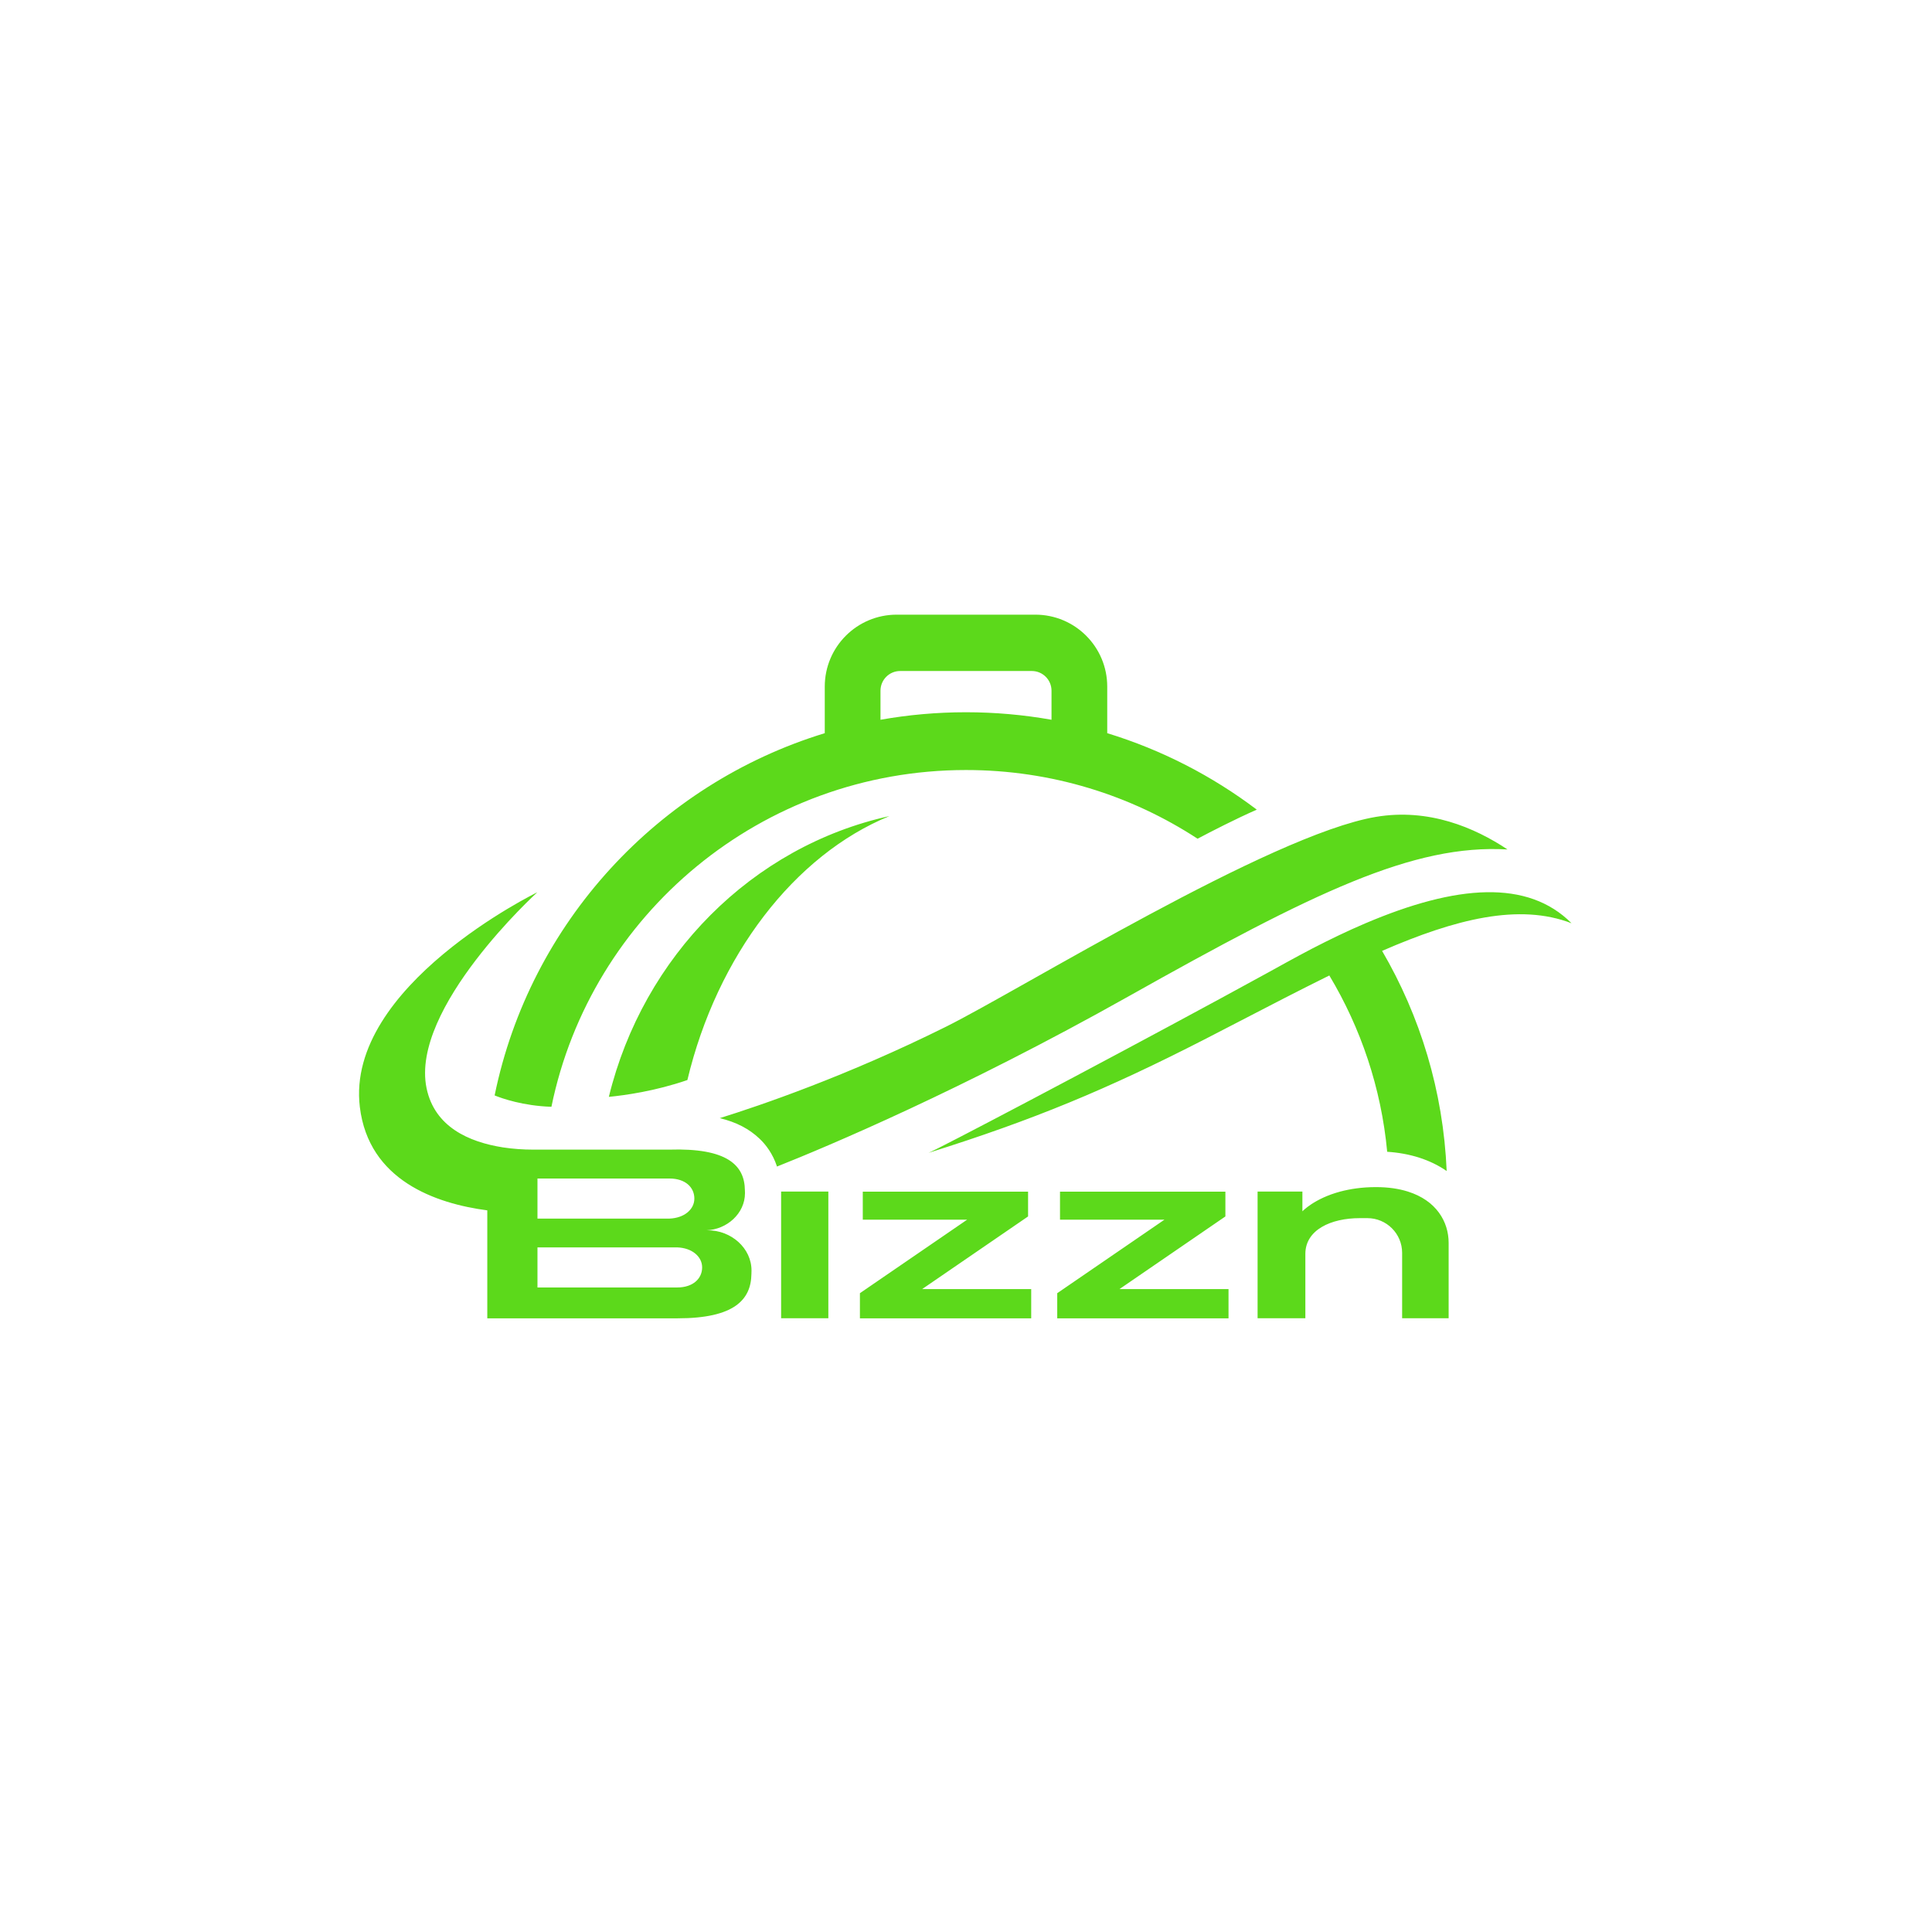
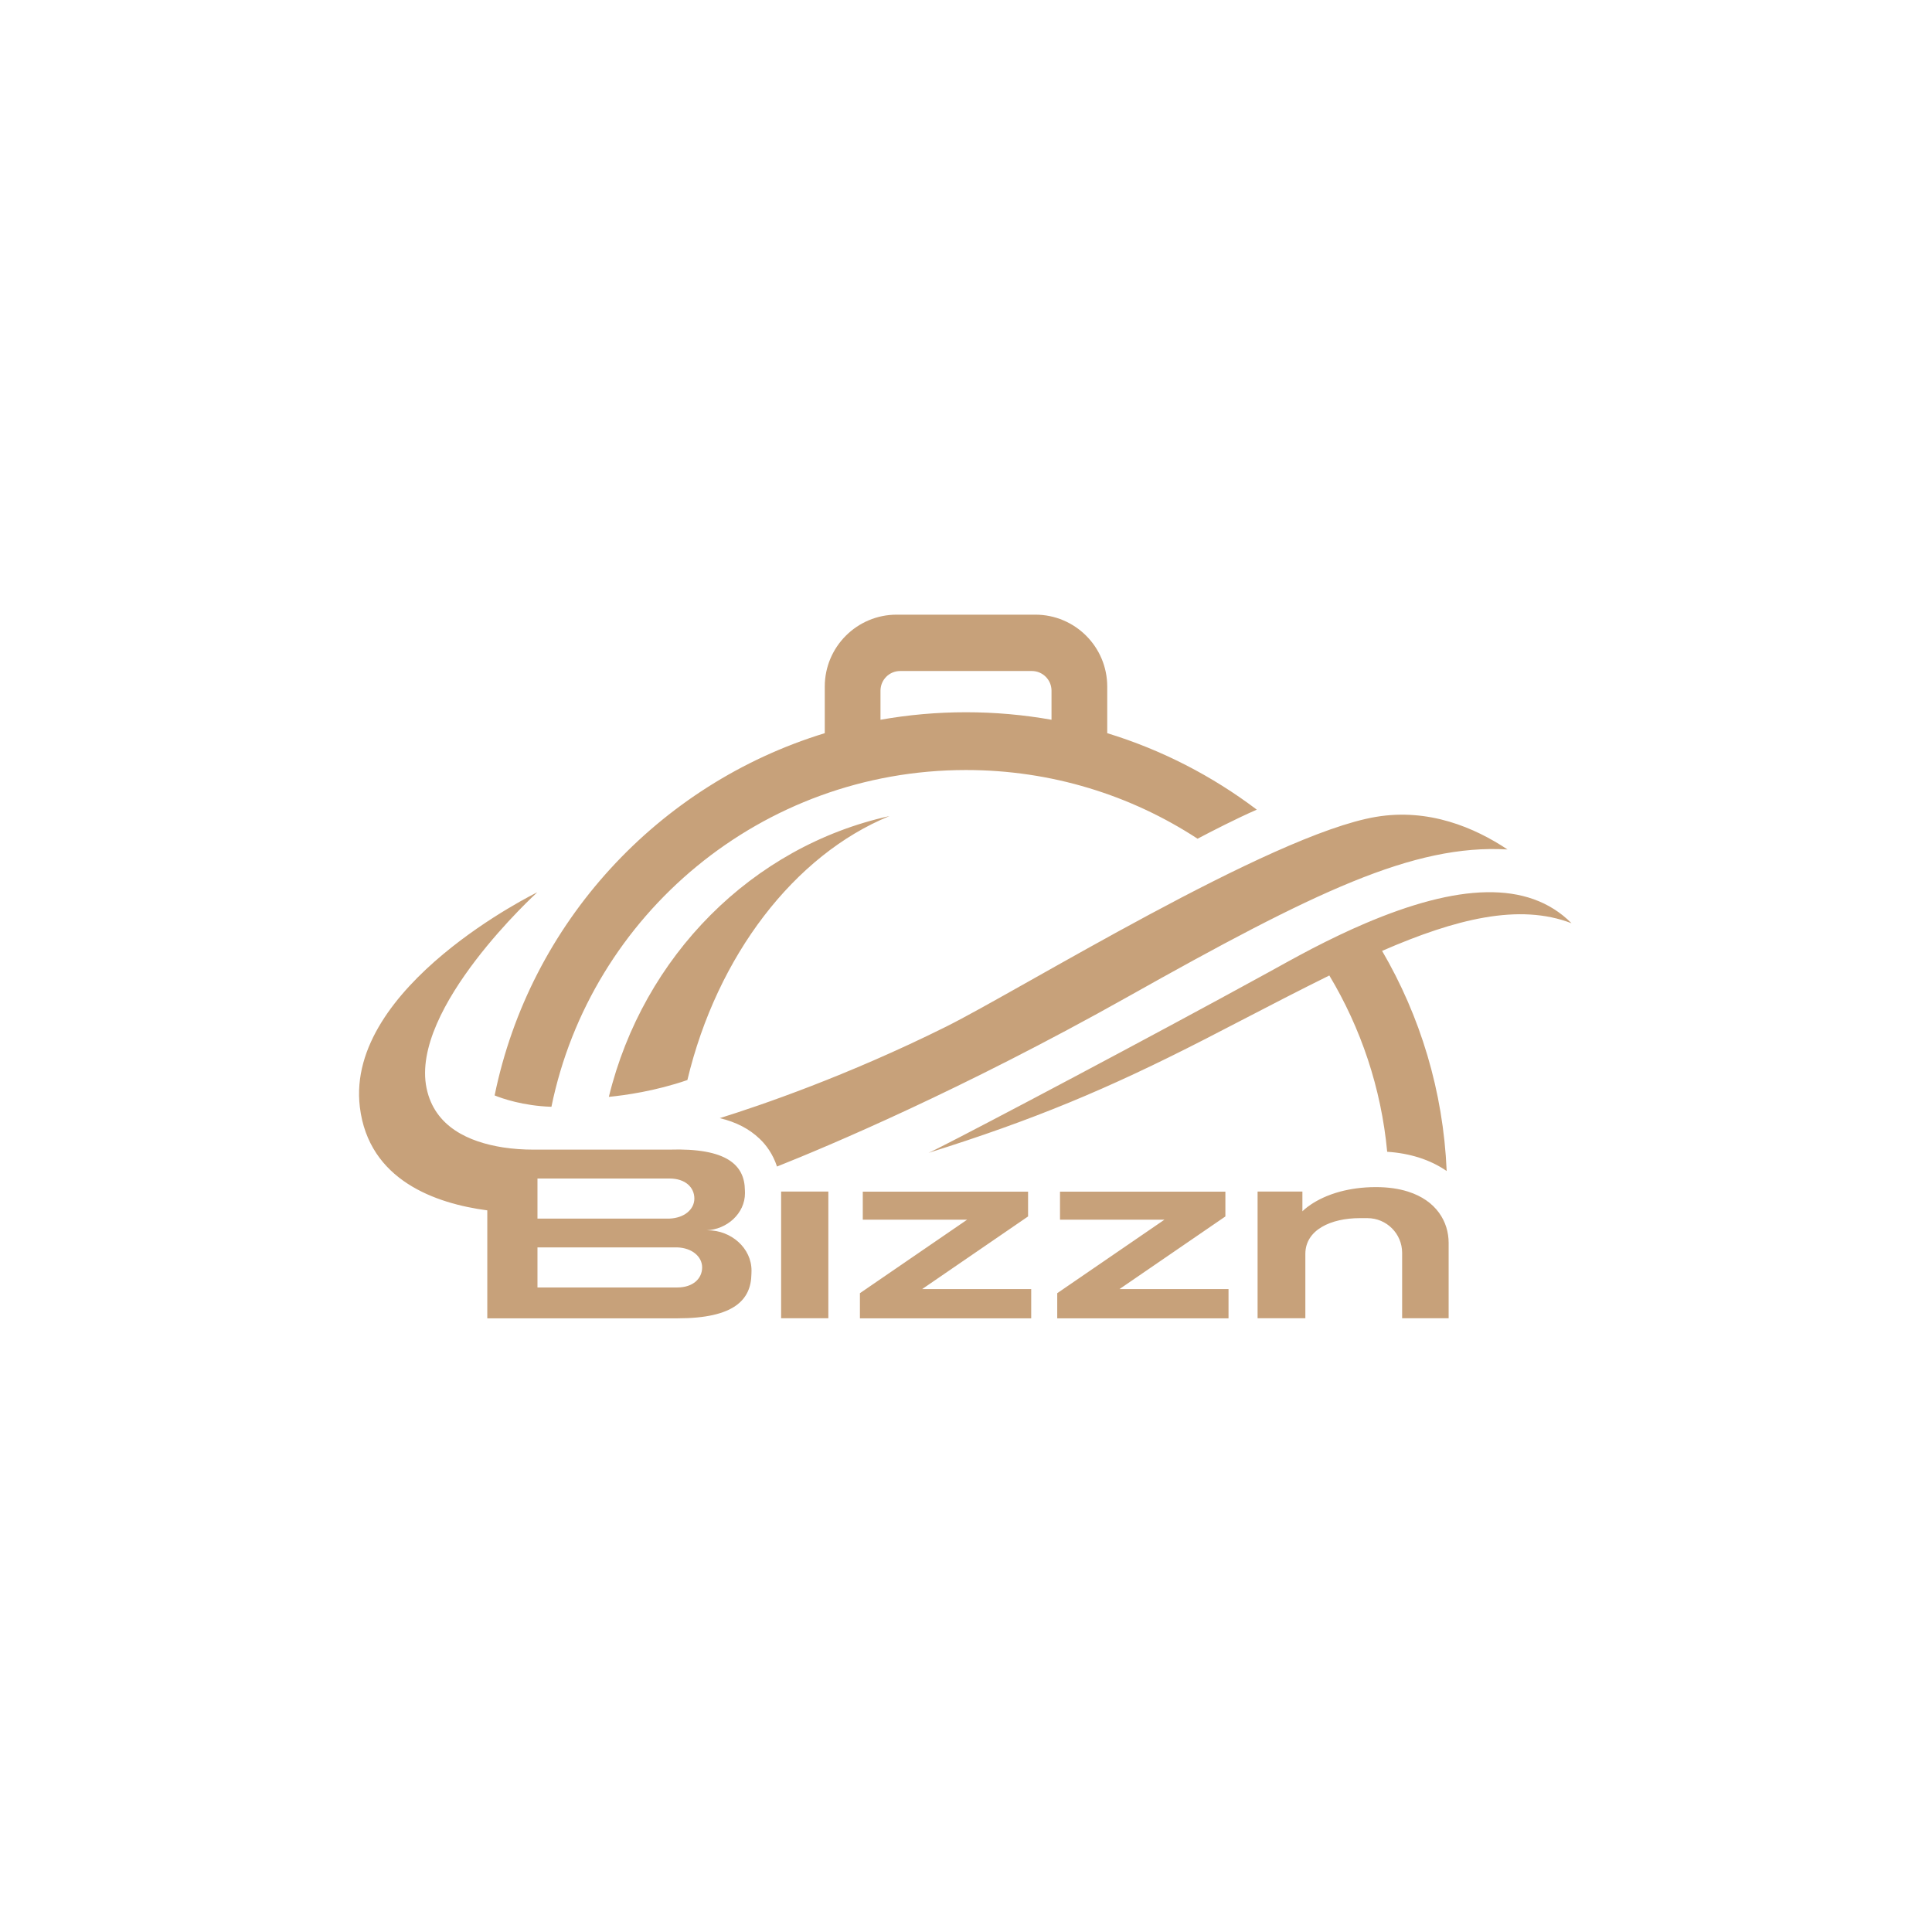
<svg xmlns="http://www.w3.org/2000/svg" version="1.1" id="Layer_3" x="0px" y="0px" viewBox="0 0 2160 2160" style="enable-background:new 0 0 2160 2160;" xml:space="preserve">
  <style type="text/css">
- 	.st0{fill:#5CD91B;}
+ 	.st0{fill:#C7A17A;}
</style>
  <g id="Layer_3">
    <g>
      <path class="st0" d="M616.5,1237.4c44-214.9,234.8-376.5,463.5-376.5c95.6,0,184.5,28.2,258.9,76.8c15.5-8.2,42.5-22.1,66.2-32.5    c-49.7-37.6-106.1-66.8-167.2-85.5v-52.1c0-44.4-36-80.4-80.4-80.4h-155c-44.4,0-80.4,36-80.4,80.4v52.1    c-186.4,57-329.7,212.2-369.1,405C561.1,1228,584.8,1236.4,616.5,1237.4z M984.4,772.2c0-12.1,9.8-22,22-22h147.2    c12.1,0,22,9.8,22,22v32.5c-31-5.5-63-8.4-95.6-8.4s-64.6,2.9-95.6,8.4V772.2z M680.7,1226.3c38.4-157.4,160.3-280.1,313.7-313.9    c-106.1,43.4-192.7,156.1-225.9,295.1C732.5,1219.9,698.4,1224.6,680.7,1226.3z M1260.9,1114.4    c-185.3,104.1-335.8,167.4-392.2,189.8c-4.7-14.3-12.5-24.5-19.5-31.1c-11.4-10.9-26-18.6-44.5-23c44.9-14,142.3-47.2,252.7-102.1    c83.1-41.3,362.9-214.8,480.8-234.7c59.1-10,110.6,12,147.2,36.4C1580.1,943.6,1469.7,997.1,1260.9,1114.4z M1757,1032.2    c-58.6-22.6-129.5-4.9-211.8,30.9c42.6,72.9,68.4,156.7,72.2,246.1c-9.1-6.3-19.6-11.4-31.2-15.1c-10.9-3.4-22.7-5.6-35.3-6.4    c-6.7-71.5-29.5-138.4-64.7-197.1c-16.4,8.1-33.2,16.6-50.4,25.4c-19.2,9.9-39,20.2-59.2,30.6c-9.9,5.1-19.9,10.3-30,15.5    c-109.1,55.9-191.3,90-308.5,126.8c9.9-3.8,182.5-94.5,327.2-173c18.2-9.9,35.9-19.5,52.8-28.8c6.9-3.8,13.7-7.5,20.3-11.2    c9.6-5.3,19-10.3,28.3-15.2c20.5-10.6,40.3-20.1,59.3-28.2C1628.9,988.6,1708.2,983.2,1757,1032.2z M1031,1441.2h121.9v32.7H961.4    v-28.1l119.9-82.2H964.6v-31.3h184.8v27.7L1031,1441.2z M1251.6,1441.2h121.9v32.7H1182v-28.1l119.9-82.2h-116.8v-31.3H1370v27.7    L1251.6,1441.2z M873.3,1332.2h52.8v141.6h-52.8V1332.2z M791.5,1375.5h-1.9c23-0.8,43.3-18.7,43.3-41.6c0-1.1,0-2.1-0.1-3.2    c-0.3-27.7-19.4-47.5-84.8-45.4h-98.1h-26h-27.6c-11.4,0-22.7-0.8-34-2.5c-38.1-6-76.4-22.9-85.4-66.2    c-18.6-89.5,123.8-219,123.8-219s-214.7,104.7-198.4,240c9.9,82.2,85,108,142.5,115.6v120.7h212.9c63.2,0,82-20.8,82.4-49.6    c0.1-1.2,0.1-2.3,0.1-3.5C840.4,1395.3,817.3,1375.5,791.5,1375.5z M748.5,1317.6c17.9,0,27.8,10,27.8,22.4    c0,6.2-2.9,11.6-7.8,15.6c-4.9,4-11.9,6.5-20,6.8H600.9v-44.8H748.5z M757.2,1439.4H600.9v-44.8h156.3c8.2,0.3,15.1,2.8,20,6.8    c4.9,4,7.8,9.4,7.8,15.6C785,1429.3,775,1439.4,757.2,1439.4z M1619.6,1389.6c0,31.4,0,84.2,0,84.2h-52v-73.1    c0-21.4-17.4-38.8-38.8-38.8h-8.6c-31.9,0-60.8,12.9-60.8,40v71.9h-53.4v-141.6h50.1v22.1c0,0,13.2-14.3,42.3-22.1    c11-2.9,24.2-5,39.9-5c13.8,0,25.7,1.8,35.8,5C1605.8,1342.2,1619.6,1365.8,1619.6,1389.6z" />
    </g>
  </g>
</svg>
